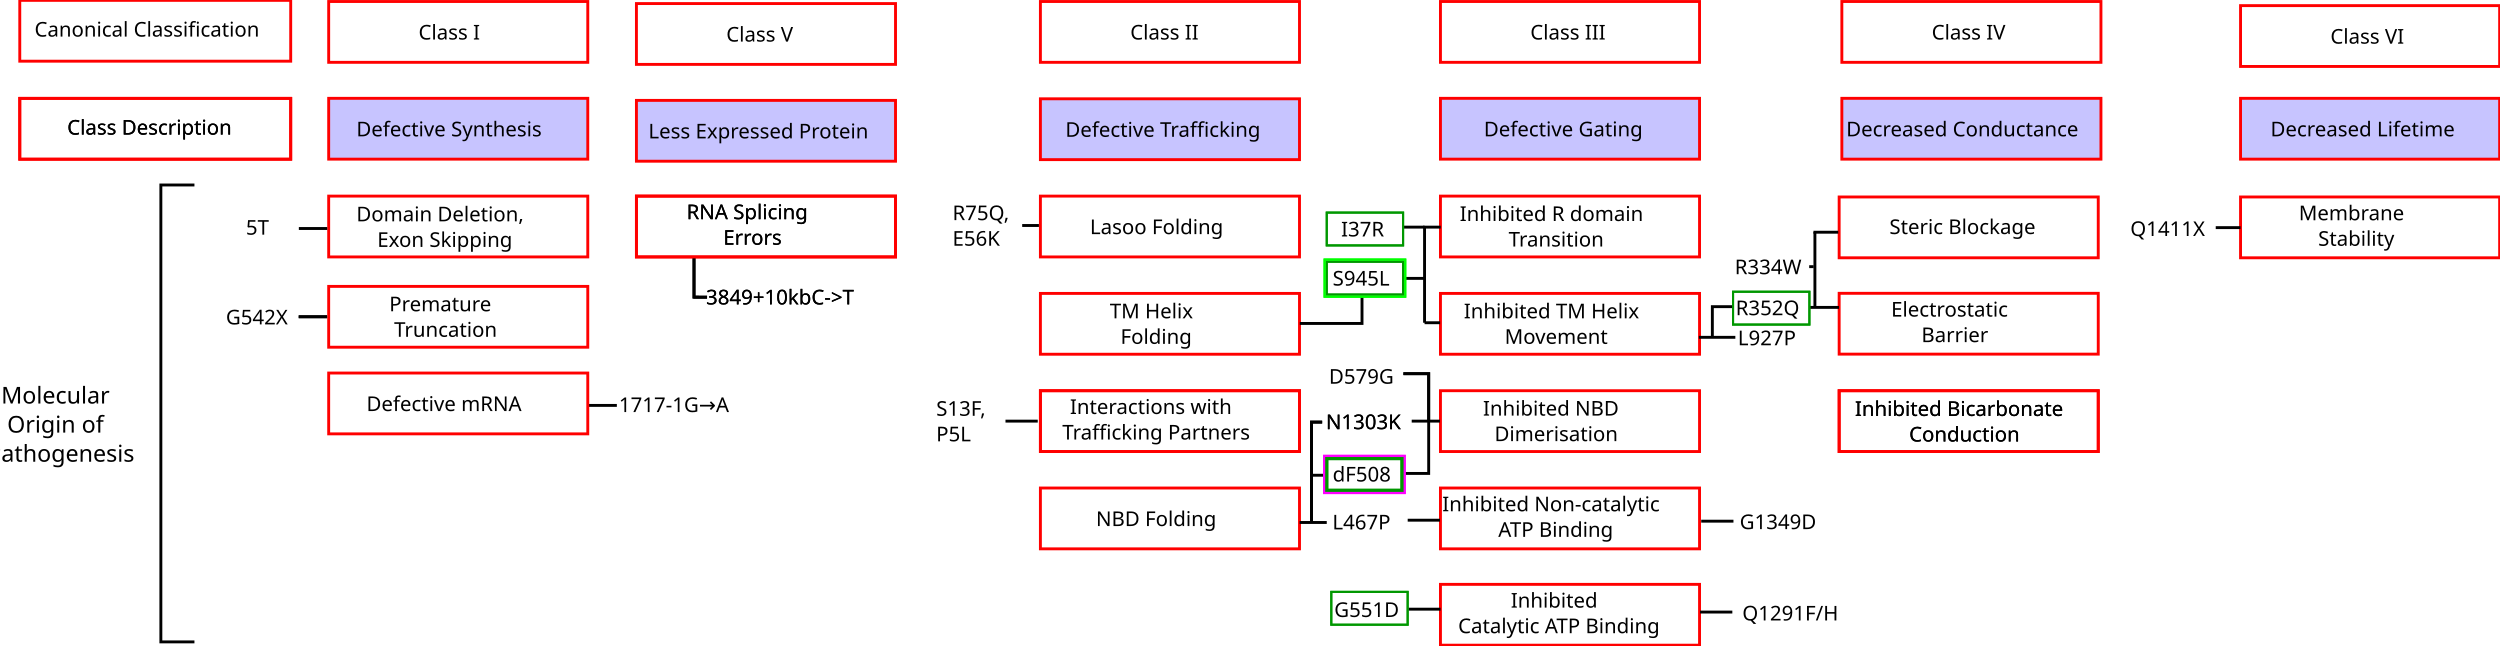
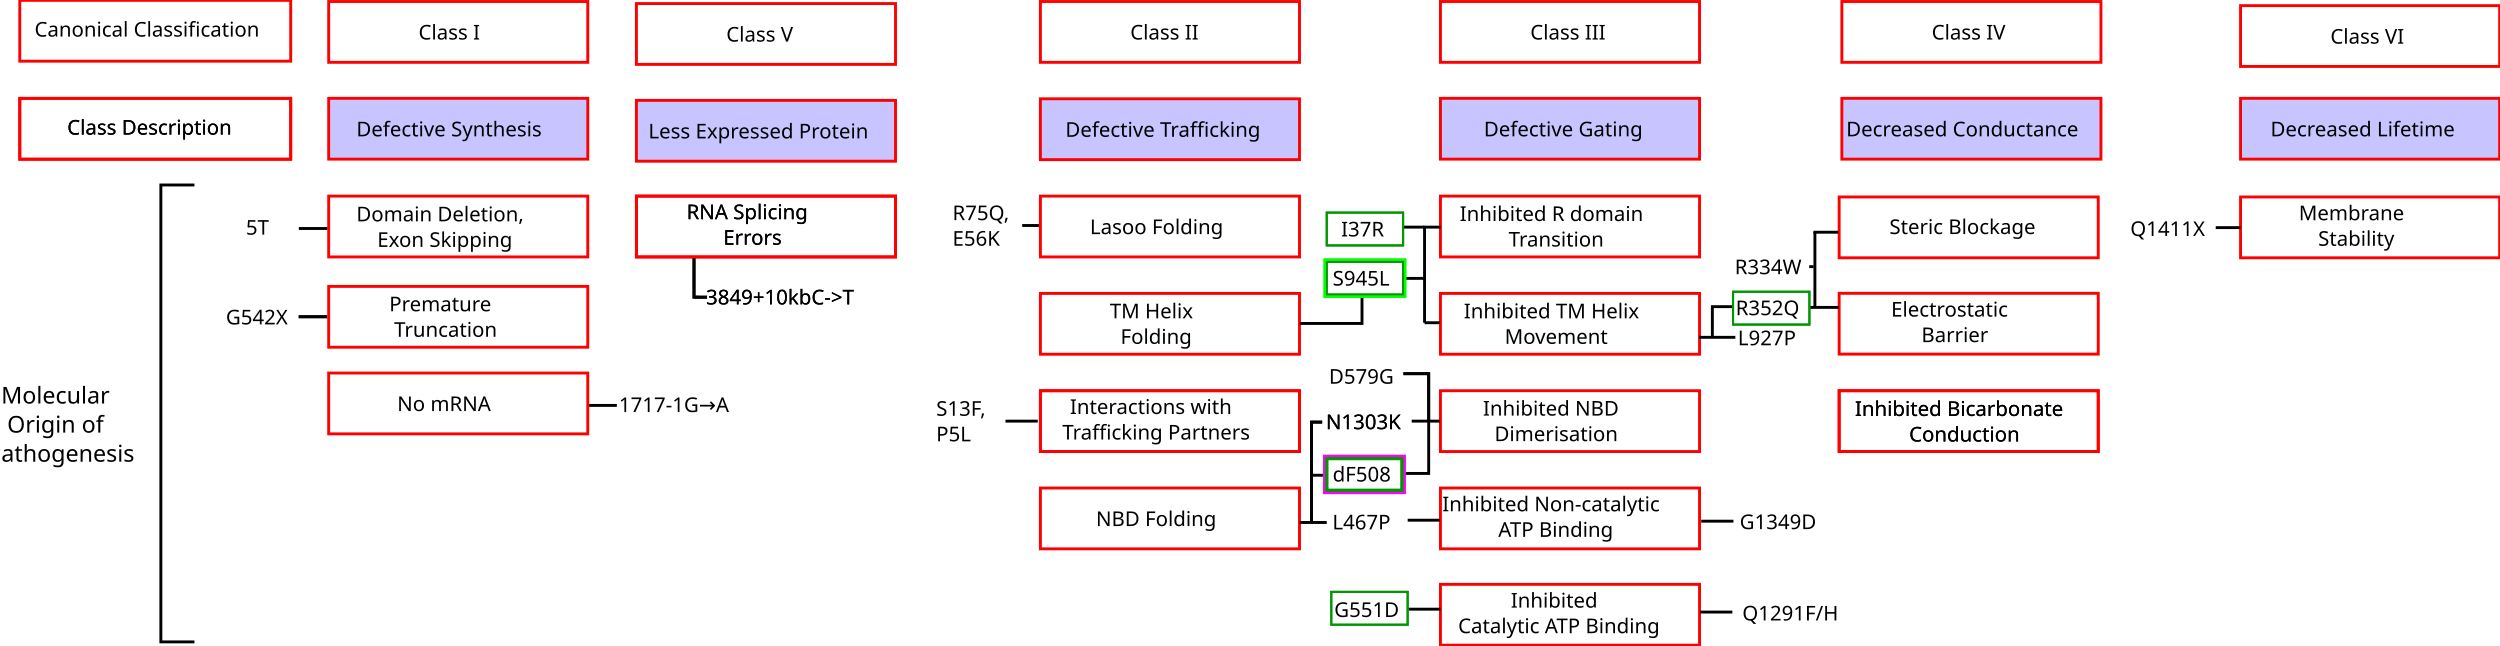
<svg xmlns="http://www.w3.org/2000/svg" width="1294.662mm" height="334.302mm" viewBox="0 0 1294.662 334.302" version="1.1" id="svg8">
  <defs id="defs2" />
  <g id="layer1" transform="translate(-29.07004,-30.84375)">
    <path style="fill:none;stroke:#000000;stroke-width:1.5;stroke-linecap:butt;stroke-linejoin:miter;stroke-miterlimit:4;stroke-dasharray:none;stroke-opacity:1" d="M 348.515,240.791 H 333.815" id="path273" />
    <rect style="fill:none;fill-opacity:1;stroke:#ff0000;stroke-width:1.5;stroke-miterlimit:4;stroke-dasharray:none;stroke-opacity:1" id="rect815" width="140.304" height="31.499" x="39.311" y="31.03" ry="0" />
    <text xml:space="preserve" style="font-style:normal;font-weight:normal;font-size:10.583px;line-height:1.25;font-family:sans-serif;letter-spacing:0px;word-spacing:0px;fill:#000000;fill-opacity:1;stroke:none;stroke-width:0.265" x="46.945" y="49.804" id="text819">
      <tspan id="tspan817" x="46.945" y="49.804" style="stroke-width:0.265">Canonical Classification</tspan>
    </text>
    <g id="g934" transform="translate(123.679,-0.8018088)" />
    <rect style="fill:none;fill-opacity:1;stroke:#ff0000;stroke-width:1.5;stroke-miterlimit:4;stroke-dasharray:none;stroke-opacity:1" id="rect815-3-5-2-0-7" width="134.175" height="31.499" x="358.653" y="32.69" ry="0" />
    <text xml:space="preserve" style="font-style:normal;font-weight:normal;font-size:10.583px;line-height:1.25;font-family:sans-serif;letter-spacing:0px;word-spacing:0px;fill:#000000;fill-opacity:1;stroke:none;stroke-width:0.265" x="405.179" y="52.385" id="text819-6-3-7-6-5">
      <tspan id="tspan817-7-5-0-2-9" x="405.179" y="52.385" style="stroke-width:0.265">Class V</tspan>
    </text>
    <rect style="fill:none;fill-opacity:1;stroke:#ff0000;stroke-width:1.5;stroke-miterlimit:4;stroke-dasharray:none;stroke-opacity:1" id="rect815-3-5-2-0-61" width="134.175" height="31.499" x="199.284" y="31.621" ry="0" />
    <text xml:space="preserve" style="font-style:normal;font-weight:normal;font-size:10.583px;line-height:1.25;font-family:sans-serif;letter-spacing:0px;word-spacing:0px;fill:#000000;fill-opacity:1;stroke:none;stroke-width:0.265" x="245.809" y="51.316" id="text819-6-3-7-6-29">
      <tspan id="tspan817-7-5-0-2-3" x="245.809" y="51.316" style="stroke-width:0.265">Class I</tspan>
    </text>
    <rect style="fill:none;fill-opacity:1;stroke:#ff0000;stroke-width:1.5;stroke-miterlimit:4;stroke-dasharray:none;stroke-opacity:1" id="rect815-3-5-2-0-9-9-8-0-9-5" width="134.175" height="31.499" x="199.284" y="132.4" ry="0" />
    <text xml:space="preserve" style="font-style:normal;font-weight:normal;font-size:10.583px;line-height:1.25;font-family:sans-serif;text-align:center;letter-spacing:0px;word-spacing:0px;text-anchor:middle;fill:#000000;fill-opacity:1;stroke:none;stroke-width:0.265" x="266.301" y="145.481" id="text819-6-3-7-6-2-4-4-3-3-2">
      <tspan x="267.983" y="145.481" style="text-align:center;text-anchor:middle;stroke-width:0.265" id="tspan1224">Domain Deletion, </tspan>
      <tspan x="266.301" y="158.71" style="text-align:center;text-anchor:middle;stroke-width:0.265" id="tspan1182">Exon Skipping</tspan>
    </text>
    <rect style="fill:none;fill-opacity:1;stroke:#ff0000;stroke-width:1.5;stroke-miterlimit:4;stroke-dasharray:none;stroke-opacity:1" id="rect815-3-5-2-0-9-9-8-0-9-5-4" width="134.175" height="31.499" x="199.284" y="179.156" ry="0" />
    <text xml:space="preserve" style="font-style:normal;font-weight:normal;font-size:10.583px;line-height:1.25;font-family:sans-serif;text-align:center;letter-spacing:0px;word-spacing:0px;text-anchor:middle;fill:#000000;fill-opacity:1;stroke:none;stroke-width:0.265" x="266.704" y="192.048" id="text819-6-3-7-6-2-4-4-3-3-2-4">
      <tspan x="266.704" y="192.048" style="text-align:center;text-anchor:middle;stroke-width:0.265" id="tspan1224-0">Premature</tspan>
      <tspan id="tspan1267" x="266.704" y="205.277" style="text-align:center;text-anchor:middle;stroke-width:0.265">Truncation</tspan>
    </text>
    <rect style="fill:none;fill-opacity:1;stroke:#ff0000;stroke-width:1.5;stroke-miterlimit:4;stroke-dasharray:none;stroke-opacity:1" id="rect815-3-5-2-0-9-9-8-0-9-5-4-1" width="134.175" height="31.499" x="199.283" y="224.026" ry="0" />
    <text xml:space="preserve" style="font-style:normal;font-weight:normal;font-size:10.583px;line-height:1.25;font-family:sans-serif;text-align:center;letter-spacing:0px;word-spacing:0px;text-anchor:middle;fill:#000000;fill-opacity:1;stroke:none;stroke-width:0.265" x="265.895" y="243.721" id="text819-6-3-7-6-2-4-4-3-3-2-4-4">
-       <tspan id="tspan1267-2" x="265.895" y="243.721" style="text-align:center;text-anchor:middle;stroke-width:0.265">Defective mRNA</tspan>
+       <tspan id="tspan1267-2" x="265.895" y="243.721" style="text-align:center;text-anchor:middle;stroke-width:0.265">No mRNA</tspan>
    </text>
    <rect style="fill:none;fill-opacity:1;stroke:#ff0000;stroke-width:1.5;stroke-miterlimit:4;stroke-dasharray:none;stroke-opacity:1" id="rect815-3-5-2-0" width="134.175" height="31.499" x="982.901" y="31.621" ry="0" />
    <text xml:space="preserve" style="font-style:normal;font-weight:normal;font-size:10.583px;line-height:1.25;font-family:sans-serif;letter-spacing:0px;word-spacing:0px;fill:#000000;fill-opacity:1;stroke:none;stroke-width:0.265" x="1029.426" y="51.316" id="text819-6-3-7-6">
      <tspan id="tspan817-7-5-0-2" x="1029.426" y="51.316" style="stroke-width:0.265">Class IV</tspan>
    </text>
    <rect style="fill:none;fill-opacity:1;stroke:#ff0000;stroke-width:1.5;stroke-miterlimit:4;stroke-dasharray:none;stroke-opacity:1" id="rect815-3-5-2-0-9-9-68" width="134.175" height="31.499" x="981.5" y="132.848" ry="0" />
    <text xml:space="preserve" style="font-style:normal;font-weight:normal;font-size:10.583px;line-height:1.25;font-family:sans-serif;letter-spacing:0px;word-spacing:0px;fill:#000000;fill-opacity:1;stroke:none;stroke-width:0.265" x="1007.517" y="152.052" id="text819-6-3-7-6-2-4-9">
      <tspan id="tspan817-7-5-0-2-0-7-2" x="1007.517" y="152.052" style="stroke-width:0.265">Steric Blockage</tspan>
    </text>
    <rect style="fill:none;fill-opacity:1;stroke:#ff0000;stroke-width:1.5;stroke-miterlimit:4;stroke-dasharray:none;stroke-opacity:1" id="rect815-3-5-2-0-9-9-86-4" width="134.175" height="31.499" x="981.502" y="182.737" ry="0" />
    <text xml:space="preserve" style="font-style:normal;font-weight:normal;font-size:10.583px;line-height:1.25;font-family:sans-serif;text-align:center;letter-spacing:0px;word-spacing:0px;text-anchor:middle;fill:#000000;fill-opacity:1;stroke:none;stroke-width:0.265" x="1048.293" y="194.792" id="text819-6-3-7-6-2-4-8-9">
      <tspan id="tspan1328-0" x="1048.293" y="194.792" style="text-align:center;text-anchor:middle;stroke-width:0.265">Electrostatic</tspan>
      <tspan x="1048.293" y="208.021" style="text-align:center;text-anchor:middle;stroke-width:0.265" id="tspan1415">Barrier</tspan>
    </text>
    <rect style="fill:#c7c4ff;fill-opacity:1;stroke:#ff0000;stroke-width:1.5;stroke-miterlimit:4;stroke-dasharray:none;stroke-opacity:1" id="rect815-3-5-2-0-87" width="134.175" height="31.499" x="982.901" y="81.762" ry="0" />
    <text xml:space="preserve" style="font-style:normal;font-weight:normal;font-size:10.583px;line-height:1.25;font-family:sans-serif;letter-spacing:0px;word-spacing:0px;fill:#000000;fill-opacity:1;stroke:none;stroke-width:0.265" x="985.155" y="101.457" id="text819-6-3-7-6-17">
      <tspan id="tspan817-7-5-0-2-2" x="985.155" y="101.457" style="stroke-width:0.265">Decreased Conductance</tspan>
    </text>
    <rect style="fill:none;fill-opacity:1;stroke:#ff0000;stroke-width:1.5;stroke-miterlimit:4;stroke-dasharray:none;stroke-opacity:1" id="rect815-3-5-2-0-6" width="134.175" height="31.499" x="1189.371" y="33.759" ry="0" />
    <text xml:space="preserve" style="font-style:normal;font-weight:normal;font-size:10.583px;line-height:1.25;font-family:sans-serif;letter-spacing:0px;word-spacing:0px;fill:#000000;fill-opacity:1;stroke:none;stroke-width:0.265" x="1235.897" y="53.454" id="text819-6-3-7-6-1">
      <tspan id="tspan817-7-5-0-2-8" x="1235.897" y="53.454" style="stroke-width:0.265">Class VI</tspan>
    </text>
    <rect style="fill:#c7c4ff;fill-opacity:1;stroke:#ff0000;stroke-width:1.5;stroke-miterlimit:4;stroke-dasharray:none;stroke-opacity:1" id="rect815-3-5-2-0-6-2" width="134.175" height="31.499" x="1189.371" y="81.762" ry="0" />
    <text xml:space="preserve" style="font-style:normal;font-weight:normal;font-size:10.583px;line-height:1.25;font-family:sans-serif;letter-spacing:0px;word-spacing:0px;fill:#000000;fill-opacity:1;stroke:none;stroke-width:0.265" x="1204.878" y="101.457" id="text819-6-3-7-6-1-2">
      <tspan id="tspan817-7-5-0-2-8-6" x="1204.878" y="101.457" style="stroke-width:0.265">Decreased Lifetime</tspan>
    </text>
    <rect ry="0" y="132.848" x="1189.371" height="31.499" width="134.175" id="rect815-3-5-2-0-9-9-86-4-7" style="fill:none;fill-opacity:1;stroke:#ff0000;stroke-width:1.5;stroke-miterlimit:4;stroke-dasharray:none;stroke-opacity:1" />
    <text id="text819-6-3-7-6-2-4-8-9-3" y="144.903" x="1256.162" style="font-style:normal;font-weight:normal;font-size:10.583px;line-height:1.25;font-family:sans-serif;text-align:center;letter-spacing:0px;word-spacing:0px;text-anchor:middle;fill:#000000;fill-opacity:1;stroke:none;stroke-width:0.265" xml:space="preserve">
      <tspan id="tspan1415-5" style="text-align:center;text-anchor:middle;stroke-width:0.265" y="144.903" x="1257.844">Membrane </tspan>
      <tspan id="tspan1559" style="text-align:center;text-anchor:middle;stroke-width:0.265" y="158.132" x="1256.162">Stability</tspan>
    </text>
    <rect style="fill:none;fill-opacity:1;stroke:#ff0000;stroke-width:1.5;stroke-miterlimit:4;stroke-dasharray:none;stroke-opacity:1" id="rect815-3-5-2-0-9" width="134.175" height="31.499" x="775.029" y="31.621" ry="0" />
    <text xml:space="preserve" style="font-style:normal;font-weight:normal;font-size:10.583px;line-height:1.25;font-family:sans-serif;letter-spacing:0px;word-spacing:0px;fill:#000000;fill-opacity:1;stroke:none;stroke-width:0.265" x="821.554" y="51.316" id="text819-6-3-7-6-2">
      <tspan id="tspan817-7-5-0-2-0" x="821.554" y="51.316" style="stroke-width:0.265">Class III</tspan>
    </text>
    <rect style="fill:none;fill-opacity:1;stroke:#ff0000;stroke-width:1.5;stroke-miterlimit:4;stroke-dasharray:none;stroke-opacity:1" id="rect815-3-5-2-0-9-9" width="134.175" height="31.499" x="775.029" y="333.46" ry="0" />
    <text xml:space="preserve" style="font-style:normal;font-weight:normal;font-size:10.583px;line-height:1.25;font-family:sans-serif;text-align:center;letter-spacing:0px;word-spacing:0px;text-anchor:middle;fill:#000000;fill-opacity:1;stroke:none;stroke-width:0.265" x="843.251" y="345.515" id="text819-6-3-7-6-2-4">
      <tspan id="tspan817-7-5-0-2-0-7" x="844.934" y="345.515" style="text-align:center;text-anchor:middle;stroke-width:0.265">Inhibited </tspan>
      <tspan x="843.251" y="358.744" style="text-align:center;text-anchor:middle;stroke-width:0.265" id="tspan1327">Catalytic ATP Binding</tspan>
    </text>
    <text xml:space="preserve" style="font-style:normal;font-weight:normal;font-size:10.583px;line-height:1.25;font-family:sans-serif;letter-spacing:0px;word-spacing:0px;fill:#000000;fill-opacity:1;stroke:none;stroke-width:0.265" x="720.014" y="350.356" id="text819-6-3-7-6-2-4-3-5">
      <tspan id="tspan817-7-5-0-2-0-7-67-3" x="720.014" y="350.356" style="stroke-width:0.265">G551D</tspan>
    </text>
    <rect style="fill:none;fill-opacity:1;stroke:#ff0000;stroke-width:1.5;stroke-miterlimit:4;stroke-dasharray:none;stroke-opacity:1" id="rect815-3-5-2-0-9-9-8" width="134.175" height="31.499" x="775.029" y="132.4" ry="0" />
    <text xml:space="preserve" style="font-style:normal;font-weight:normal;font-size:10.583px;line-height:1.25;font-family:sans-serif;text-align:center;letter-spacing:0px;word-spacing:0px;text-anchor:middle;fill:#000000;fill-opacity:1;stroke:none;stroke-width:0.265" x="841.855" y="145.292" id="text819-6-3-7-6-2-4-4">
      <tspan id="tspan817-7-5-0-2-0-7-5" x="843.537" y="145.292" style="text-align:center;text-anchor:middle;stroke-width:0.265">Inhibited R domain </tspan>
      <tspan x="841.855" y="158.521" style="text-align:center;text-anchor:middle;stroke-width:0.265" id="tspan1046">Transition</tspan>
    </text>
    <rect style="fill:none;fill-opacity:1;stroke:#ff0000;stroke-width:1.5;stroke-miterlimit:4;stroke-dasharray:none;stroke-opacity:1" id="rect815-3-5-2-0-9-9-8-0" width="134.175" height="31.499" x="775.029" y="182.79" ry="0" />
    <text xml:space="preserve" style="font-style:normal;font-weight:normal;font-size:10.583px;line-height:1.25;font-family:sans-serif;text-align:center;letter-spacing:0px;word-spacing:0px;text-anchor:middle;fill:#000000;fill-opacity:1;stroke:none;stroke-width:0.265" x="841.855" y="195.681" id="text819-6-3-7-6-2-4-4-3">
      <tspan x="843.537" y="195.681" style="text-align:center;text-anchor:middle;stroke-width:0.265" id="tspan1046-1">Inhibited TM Helix </tspan>
      <tspan x="841.855" y="208.911" style="text-align:center;text-anchor:middle;stroke-width:0.265" id="tspan1074">Movement</tspan>
    </text>
    <rect style="fill:none;fill-opacity:1;stroke:#ff0000;stroke-width:1.5;stroke-miterlimit:4;stroke-dasharray:none;stroke-opacity:1" id="rect815-3-5-2-0-9-9-8-0-0" width="134.175" height="31.499" x="775.029" y="233.18" ry="0" />
    <text xml:space="preserve" style="font-style:normal;font-weight:normal;font-size:10.583px;line-height:1.25;font-family:sans-serif;text-align:center;letter-spacing:0px;word-spacing:0px;text-anchor:middle;fill:#000000;fill-opacity:1;stroke:none;stroke-width:0.265" x="841.855" y="246.071" id="text819-6-3-7-6-2-4-4-3-6">
      <tspan x="841.855" y="246.071" style="text-align:center;text-anchor:middle;stroke-width:0.265" id="tspan1074-2">Inhibited NBD</tspan>
      <tspan x="841.855" y="259.3" style="text-align:center;text-anchor:middle;stroke-width:0.265" id="tspan1102">Dimerisation</tspan>
    </text>
    <rect style="fill:none;fill-opacity:1;stroke:#ff0000;stroke-width:1.5;stroke-miterlimit:4;stroke-dasharray:none;stroke-opacity:1" id="rect815-3-5-2-0-9-9-6" width="134.175" height="31.499" x="775.029" y="283.569" ry="0" />
    <text xml:space="preserve" style="font-style:normal;font-weight:normal;font-size:10.583px;line-height:1.25;font-family:sans-serif;text-align:center;letter-spacing:0px;word-spacing:0px;text-anchor:middle;fill:#000000;fill-opacity:1;stroke:none;stroke-width:0.265" x="841.597" y="295.624" id="text819-6-3-7-6-2-4-5">
      <tspan id="tspan817-7-5-0-2-0-7-6" x="843.279" y="295.624" style="text-align:center;text-anchor:middle;stroke-width:0.265">Inhibited Non-catalytic </tspan>
      <tspan x="841.597" y="308.853" style="text-align:center;text-anchor:middle;stroke-width:0.265" id="tspan1172">ATP Binding</tspan>
    </text>
    <rect style="fill:#c7c4ff;fill-opacity:1;stroke:#ff0000;stroke-width:1.5;stroke-miterlimit:4;stroke-dasharray:none;stroke-opacity:1" id="rect815-3-5-2-0-9-0" width="134.175" height="31.499" x="775.029" y="81.762" ry="0" />
    <text xml:space="preserve" style="font-style:normal;font-weight:normal;font-size:10.583px;line-height:1.25;font-family:sans-serif;letter-spacing:0px;word-spacing:0px;fill:#000000;fill-opacity:1;stroke:none;stroke-width:0.265" x="797.504" y="101.457" id="text819-6-3-7-6-2-6">
      <tspan id="tspan817-7-5-0-2-0-1" x="797.504" y="101.457" style="stroke-width:0.265">Defective Gating</tspan>
    </text>
    <rect style="fill:#c7c4ff;fill-opacity:1;stroke:#ff0000;stroke-width:1.5;stroke-miterlimit:4;stroke-dasharray:none;stroke-opacity:1" id="rect815-3-5-2-0-7-9" width="134.175" height="31.499" x="358.653" y="82.831" ry="0" />
    <text xml:space="preserve" style="font-style:normal;font-weight:normal;font-size:10.583px;line-height:1.25;font-family:sans-serif;letter-spacing:0px;word-spacing:0px;fill:#000000;fill-opacity:1;stroke:none;stroke-width:0.265" x="364.856" y="102.526" id="text819-6-3-7-6-5-4">
      <tspan id="tspan817-7-5-0-2-9-9" x="364.856" y="102.526" style="stroke-width:0.265">Less Expressed Protein</tspan>
    </text>
    <rect style="fill:#c7c4ff;fill-opacity:1;stroke:#ff0000;stroke-width:1.5;stroke-miterlimit:4;stroke-dasharray:none;stroke-opacity:1" id="rect815-3-5-2-0-61-1" width="134.175" height="31.499" x="199.284" y="81.762" ry="0" />
    <text xml:space="preserve" style="font-style:normal;font-weight:normal;font-size:10.583px;line-height:1.25;font-family:sans-serif;letter-spacing:0px;word-spacing:0px;fill:#000000;fill-opacity:1;stroke:none;stroke-width:0.265" x="213.625" y="101.457" id="text819-6-3-7-6-29-1">
      <tspan id="tspan817-7-5-0-2-3-5" x="213.625" y="101.457" style="stroke-width:0.265">Defective Synthesis</tspan>
    </text>
    <text xml:space="preserve" style="font-style:normal;font-weight:normal;font-size:10.583px;line-height:1.25;font-family:sans-serif;text-align:center;letter-spacing:0px;word-spacing:0px;text-anchor:middle;fill:#000000;fill-opacity:1;stroke:none;stroke-width:0.265" x="634.684" y="245.234" id="text819-6-3-7-6-2-4-4-3-6-6-4-7">
      <tspan x="634.684" y="245.234" style="text-align:center;text-anchor:middle;stroke-width:0.265" id="tspan1102-5-7-6">Interactions with</tspan>
      <tspan id="tspan1525" x="634.684" y="258.464" style="text-align:center;text-anchor:middle;stroke-width:0.265">Trafficking Partners</tspan>
    </text>
    <rect style="fill:none;fill-opacity:1;stroke:#ff0000;stroke-width:1.5;stroke-miterlimit:4;stroke-dasharray:none;stroke-opacity:1" id="rect815-3-5-2-0-8" width="134.175" height="31.499" x="567.858" y="31.621" ry="0" />
    <text xml:space="preserve" style="font-style:normal;font-weight:normal;font-size:10.583px;line-height:1.25;font-family:sans-serif;letter-spacing:0px;word-spacing:0px;fill:#000000;fill-opacity:1;stroke:none;stroke-width:0.265" x="614.383" y="51.316" id="text819-6-3-7-6-9">
      <tspan id="tspan817-7-5-0-2-7" x="614.383" y="51.316" style="stroke-width:0.265">Class II</tspan>
    </text>
    <rect style="fill:none;fill-opacity:1;stroke:#ff0000;stroke-width:1.5;stroke-miterlimit:4;stroke-dasharray:none;stroke-opacity:1" id="rect815-3-5-2-0-9-9-8-0-0-0" width="134.175" height="31.499" x="567.858" y="132.4" ry="0" />
    <text xml:space="preserve" style="font-style:normal;font-weight:normal;font-size:10.583px;line-height:1.25;font-family:sans-serif;text-align:center;letter-spacing:0px;word-spacing:0px;text-anchor:middle;fill:#000000;fill-opacity:1;stroke:none;stroke-width:0.265" x="634.906" y="152.095" id="text819-6-3-7-6-2-4-4-3-6-6">
      <tspan x="634.906" y="152.095" style="text-align:center;text-anchor:middle;stroke-width:0.265" id="tspan1102-5">Lasoo Folding</tspan>
    </text>
    <rect style="fill:none;fill-opacity:1;stroke:#ff0000;stroke-width:1.5;stroke-miterlimit:4;stroke-dasharray:none;stroke-opacity:1" id="rect815-3-5-2-0-9-9-8-0-0-0-5" width="134.175" height="31.499" x="567.858" y="283.569" ry="0" />
    <text xml:space="preserve" style="font-style:normal;font-weight:normal;font-size:10.583px;line-height:1.25;font-family:sans-serif;text-align:center;letter-spacing:0px;word-spacing:0px;text-anchor:middle;fill:#000000;fill-opacity:1;stroke:none;stroke-width:0.265" x="634.684" y="303.264" id="text819-6-3-7-6-2-4-4-3-6-6-4">
      <tspan x="634.684" y="303.264" style="text-align:center;text-anchor:middle;stroke-width:0.265" id="tspan1102-5-7">NBD Folding</tspan>
    </text>
    <rect style="fill:none;fill-opacity:1;stroke:#ff0000;stroke-width:1.5;stroke-miterlimit:4;stroke-dasharray:none;stroke-opacity:1" id="rect815-3-5-2-0-9-9-8-0-9" width="134.175" height="31.499" x="567.858" y="182.79" ry="0" />
    <text xml:space="preserve" style="font-style:normal;font-weight:normal;font-size:10.583px;line-height:1.25;font-family:sans-serif;text-align:center;letter-spacing:0px;word-spacing:0px;text-anchor:middle;fill:#000000;fill-opacity:1;stroke:none;stroke-width:0.265" x="634.684" y="195.681" id="text819-6-3-7-6-2-4-4-3-3">
      <tspan x="636.366" y="195.681" style="text-align:center;text-anchor:middle;stroke-width:0.265" id="tspan1046-1-7">TM Helix </tspan>
      <tspan x="634.684" y="208.911" style="text-align:center;text-anchor:middle;stroke-width:0.265" id="tspan1074-4">Folding</tspan>
    </text>
    <rect style="fill:#c7c4ff;fill-opacity:1;stroke:#ff0000;stroke-width:1.5;stroke-miterlimit:4;stroke-dasharray:none;stroke-opacity:1" id="rect815-3-5-2-0-8-9" width="134.175" height="31.499" x="567.858" y="82.01" ry="0" />
    <text xml:space="preserve" style="font-style:normal;font-weight:normal;font-size:10.583px;line-height:1.25;font-family:sans-serif;letter-spacing:0px;word-spacing:0px;fill:#000000;fill-opacity:1;stroke:none;stroke-width:0.265" x="580.788" y="101.706" id="text819-6-3-7-6-9-1">
      <tspan id="tspan817-7-5-0-2-7-7" x="580.788" y="101.706" style="stroke-width:0.265">Defective Trafficking</tspan>
    </text>
    <text xml:space="preserve" style="font-style:normal;font-weight:normal;font-size:10.583px;line-height:1.25;font-family:sans-serif;letter-spacing:0px;word-spacing:0px;fill:#000000;fill-opacity:1;stroke:none;stroke-width:0.265" x="927.925" y="194.075" id="text819-6-3-7-6-2-4-3-5-5">
      <tspan id="tspan817-7-5-0-2-0-7-67-3-6" x="927.925" y="194.075" style="stroke-width:0.265">R352Q</tspan>
    </text>
    <text xml:space="preserve" style="font-style:normal;font-weight:normal;font-size:10.583px;line-height:1.25;font-family:sans-serif;letter-spacing:0px;word-spacing:0px;fill:#000000;fill-opacity:1;stroke:none;stroke-width:0.265" x="929.028" y="209.63" id="text819-6-3-7-6-2-4-3-5-5-2">
      <tspan id="tspan817-7-5-0-2-0-7-67-3-6-9" x="929.028" y="209.63" style="stroke-width:0.265">L927P</tspan>
    </text>
    <text xml:space="preserve" style="font-style:normal;font-weight:normal;font-size:10.583px;line-height:1.25;font-family:sans-serif;letter-spacing:0px;word-spacing:0px;fill:#000000;fill-opacity:1;stroke:none;stroke-width:0.265" x="723.575" y="153.291" id="text819-6-3-7-6-2-4-3-5-5-2-1">
      <tspan id="tspan817-7-5-0-2-0-7-67-3-6-9-2" x="723.575" y="153.291" style="stroke-width:0.265">I37R</tspan>
    </text>
    <text xml:space="preserve" style="font-style:normal;font-weight:normal;font-size:10.583px;line-height:1.25;font-family:sans-serif;letter-spacing:0px;word-spacing:0px;fill:#000000;fill-opacity:1;stroke:none;stroke-width:0.265" x="927.435" y="172.847" id="text819-6-3-7-6-2-4-3-5-5-7">
      <tspan id="tspan817-7-5-0-2-0-7-67-3-6-0" x="927.435" y="172.847" style="stroke-width:0.265">R334W</tspan>
    </text>
    <text xml:space="preserve" style="font-style:normal;font-weight:normal;font-size:10.583px;line-height:1.25;font-family:sans-serif;letter-spacing:0px;word-spacing:0px;fill:#000000;fill-opacity:1;stroke:none;stroke-width:0.265" x="719.185" y="178.733" id="text819-6-3-7-6-2-4-3-5-9">
      <tspan id="tspan817-7-5-0-2-0-7-67-3-3" x="719.185" y="178.733" style="stroke-width:0.265">S945L</tspan>
    </text>
    <path style="fill:none;stroke:#000000;stroke-width:1.5;stroke-linecap:butt;stroke-linejoin:miter;stroke-miterlimit:4;stroke-dasharray:none;stroke-opacity:1" d="m 766.796,197.977 v -49.512 h 8.352" id="path1226" />
    <path style="fill:none;stroke:#000000;stroke-width:1.5;stroke-linecap:butt;stroke-linejoin:miter;stroke-miterlimit:4;stroke-dasharray:none;stroke-opacity:1" d="M 766.796,148.465 H 755.768" id="path1228" />
    <path style="fill:none;stroke:#000000;stroke-width:1.5;stroke-linecap:butt;stroke-linejoin:miter;stroke-miterlimit:4;stroke-dasharray:none;stroke-opacity:1" d="M 927.743,205.53 H 908.844" id="path1230" />
    <path style="fill:none;stroke:#000000;stroke-width:1.5;stroke-linecap:butt;stroke-linejoin:miter;stroke-miterlimit:4;stroke-dasharray:none;stroke-opacity:1" d="m 926.987,189.655 h -11.15 v 15.497" id="path1232" />
    <path style="fill:none;stroke:#000000;stroke-width:1.5;stroke-linecap:butt;stroke-linejoin:miter;stroke-miterlimit:4;stroke-dasharray:none;stroke-opacity:1" d="m 966.053,190.033 h 15.362" id="path1234" />
    <path style="fill:none;stroke:#000000;stroke-width:1.5;stroke-linecap:butt;stroke-linejoin:miter;stroke-miterlimit:4;stroke-dasharray:none;stroke-opacity:1" d="m 968.186,151.101 h 12.851" id="path1236" />
    <path style="fill:none;stroke:#000000;stroke-width:1.5;stroke-linecap:butt;stroke-linejoin:miter;stroke-miterlimit:4;stroke-dasharray:none;stroke-opacity:1" d="m 758.377,346.311 h 16.704" id="path1238" />
    <text xml:space="preserve" style="font-style:normal;font-weight:normal;font-size:10.583px;line-height:1.25;font-family:sans-serif;letter-spacing:0px;word-spacing:0px;fill:#000000;fill-opacity:1;stroke:none;stroke-width:0.265" x="719.206" y="280.208" id="text819-6-3-7-6-2-4-3-5-5-7-6">
      <tspan id="tspan817-7-5-0-2-0-7-67-3-6-0-0" x="719.206" y="280.208" style="stroke-width:0.265">dF508</tspan>
    </text>
    <text xml:space="preserve" style="font-style:normal;font-weight:normal;font-size:10.583px;line-height:1.25;font-family:sans-serif;letter-spacing:0px;word-spacing:0px;fill:#000000;fill-opacity:1;stroke:none;stroke-width:0.265" x="146.045" y="198.852" id="text819-6-3-7-6-2-4-3-5-9-6">
      <tspan id="tspan817-7-5-0-2-0-7-67-3-3-2" x="146.045" y="198.852" style="stroke-width:0.265">G542X</tspan>
    </text>
    <text xml:space="preserve" style="font-style:normal;font-weight:normal;font-size:10.583px;line-height:1.25;font-family:sans-serif;letter-spacing:0px;word-spacing:0px;fill:#000000;fill-opacity:1;stroke:none;stroke-width:0.265" x="719.061" y="305.015" id="text819-6-3-7-6-2-4-3-5-9-61">
      <tspan id="tspan817-7-5-0-2-0-7-67-3-3-8" x="719.061" y="305.015" style="stroke-width:0.265">L467P</tspan>
    </text>
    <path style="fill:none;stroke:#000000;stroke-width:1.5;stroke-linecap:butt;stroke-linejoin:miter;stroke-miterlimit:4;stroke-dasharray:none;stroke-opacity:1" d="m 758.063,300.235 h 16.704" id="path1238-7" />
    <path style="fill:none;stroke:#000000;stroke-width:1.5;stroke-linecap:butt;stroke-linejoin:miter;stroke-miterlimit:4;stroke-dasharray:none;stroke-opacity:1" d="m 968.949,151.034 v 38.884" id="path1236-3" />
    <path style="fill:none;stroke:#000000;stroke-width:1.5;stroke-linecap:butt;stroke-linejoin:miter;stroke-miterlimit:4;stroke-dasharray:none;stroke-opacity:1" d="m 968.304,168.937 h -2.315" id="path1022" />
    <path style="fill:none;stroke:#000000;stroke-width:1.5;stroke-linecap:butt;stroke-linejoin:miter;stroke-miterlimit:4;stroke-dasharray:none;stroke-opacity:1" d="m 734.408,184.284 v 14.064 h -32.222" id="path1024" />
    <path style="fill:none;stroke:#000000;stroke-width:1.5;stroke-linecap:butt;stroke-linejoin:miter;stroke-miterlimit:4;stroke-dasharray:none;stroke-opacity:1" d="m 756.59,175.008 h 9.946" id="path1026" />
    <path style="fill:none;stroke:#000000;stroke-width:1.5;stroke-linecap:butt;stroke-linejoin:miter;stroke-miterlimit:4;stroke-dasharray:none;stroke-opacity:1" d="m 766.796,197.977 h 8.055" id="path1028" />
    <text xml:space="preserve" style="font-style:normal;font-weight:normal;font-size:10.583px;line-height:1.25;font-family:sans-serif;letter-spacing:0px;word-spacing:0px;fill:#000000;fill-opacity:1;stroke:none;stroke-width:0.265" x="931.349" y="352.168" id="text819-6-3-7-6-2-4-3-5-3">
      <tspan id="tspan817-7-5-0-2-0-7-67-3-67" x="931.349" y="352.168" style="stroke-width:0.265">Q1291F/H</tspan>
    </text>
    <text xml:space="preserve" style="font-style:normal;font-weight:normal;font-size:10.583px;line-height:1.25;font-family:sans-serif;letter-spacing:0px;word-spacing:0px;fill:#000000;fill-opacity:1;stroke:none;stroke-width:0.265" x="513.89" y="246.167" id="text819-6-3-7-6-2-4-3-5-5-7-6-3">
      <tspan id="tspan817-7-5-0-2-0-7-67-3-6-0-0-5" x="513.89" y="246.167" style="stroke-width:0.265">S13F, </tspan>
      <tspan x="513.89" y="259.396" style="stroke-width:0.265" id="tspan1108">P5L</tspan>
    </text>
    <path style="fill:none;stroke:#000000;stroke-width:1.5;stroke-linecap:butt;stroke-linejoin:miter;stroke-miterlimit:4;stroke-dasharray:none;stroke-opacity:1" d="m 549.777,248.929 h 16.704" id="path1238-7-5-6" />
    <path style="fill:none;stroke:#000000;stroke-width:1.5;stroke-linecap:butt;stroke-linejoin:miter;stroke-miterlimit:4;stroke-dasharray:none;stroke-opacity:1" d="m 909.483,347.807 h 16.704" id="path1238-3" />
    <path style="fill:none;stroke:#000000;stroke-width:1.5;stroke-linecap:butt;stroke-linejoin:miter;stroke-miterlimit:4;stroke-dasharray:none;stroke-opacity:1" d="M 198.529,149.176 H 183.829" id="path1260-6" />
    <text xml:space="preserve" style="font-style:normal;font-weight:normal;font-size:10.583px;line-height:1.25;font-family:sans-serif;letter-spacing:0px;word-spacing:0px;fill:#000000;fill-opacity:1;stroke:none;stroke-width:0.265" x="156.41" y="152.383" id="text819-6-3-7-6-2-4-3-5-9-6-7">
      <tspan id="tspan817-7-5-0-2-0-7-67-3-3-2-5" x="156.41" y="152.383" style="stroke-width:0.265">5T</tspan>
    </text>
    <text xml:space="preserve" style="font-style:normal;font-weight:normal;font-size:10.583px;line-height:1.25;font-family:sans-serif;letter-spacing:0px;word-spacing:0px;fill:#000000;fill-opacity:1;stroke:none;stroke-width:0.265" x="522.334" y="144.859" id="text819-6-3-7-6-2-4-3-5-5-7-6-3-3">
      <tspan id="tspan817-7-5-0-2-0-7-67-3-6-0-0-5-5" x="522.334" y="144.859" style="stroke-width:0.265">R75Q, </tspan>
      <tspan x="522.334" y="158.088" style="stroke-width:0.265" id="tspan1106">E56K</tspan>
    </text>
    <path style="fill:none;stroke:#000000;stroke-width:1.5;stroke-linecap:butt;stroke-linejoin:miter;stroke-miterlimit:4;stroke-dasharray:none;stroke-opacity:1" d="m 558.423,147.621 h 8.672" id="path1238-7-5-6-6" />
    <text xml:space="preserve" style="font-style:normal;font-weight:normal;font-size:10.583px;line-height:1.25;font-family:sans-serif;letter-spacing:0px;word-spacing:0px;fill:#000000;fill-opacity:1;stroke:none;stroke-width:0.265" x="717.278" y="229.564" id="text819-6-3-7-6-2-4-3-5-3-3">
      <tspan id="tspan817-7-5-0-2-0-7-67-3-67-6" x="717.278" y="229.564" style="stroke-width:0.265">D579G</tspan>
    </text>
    <path style="fill:none;stroke:#000000;stroke-width:1.5;stroke-linecap:butt;stroke-linejoin:miter;stroke-miterlimit:4;stroke-dasharray:none;stroke-opacity:1" d="m 760.142,248.929 h 14.626" id="path1238-7-7" />
    <text xml:space="preserve" style="font-style:normal;font-weight:normal;font-size:10.583px;line-height:1.25;font-family:sans-serif;letter-spacing:0px;word-spacing:0px;fill:#000000;fill-opacity:1;stroke:none;stroke-width:0.265" x="1132.262" y="153.064" id="text819-6-3-7-6-2-4-3-5-5-7-5">
      <tspan id="tspan817-7-5-0-2-0-7-67-3-6-0-3" x="1132.262" y="153.064" style="stroke-width:0.265">Q1411X</tspan>
    </text>
    <path style="fill:none;stroke:#000000;stroke-width:1.5;stroke-linecap:butt;stroke-linejoin:miter;stroke-miterlimit:4;stroke-dasharray:none;stroke-opacity:1" d="m 702.09,301.418 h 14.059" id="path1238-7-7-5" />
    <path style="fill:none;stroke:#000000;stroke-width:1.5;stroke-linecap:butt;stroke-linejoin:miter;stroke-miterlimit:4;stroke-dasharray:none;stroke-opacity:1" d="m 714.913,276.955 h -6.648 v 24.455" id="path1110" />
    <path style="fill:none;stroke:#000000;stroke-width:1.5;stroke-linecap:butt;stroke-linejoin:miter;stroke-miterlimit:4;stroke-dasharray:none;stroke-opacity:1" d="m 755.952,276.019 h 12.982 v -27.128" id="path1112" />
    <path style="fill:none;stroke:#000000;stroke-width:1.5;stroke-linecap:butt;stroke-linejoin:miter;stroke-miterlimit:4;stroke-dasharray:none;stroke-opacity:1" d="m 1176.52,148.723 h 12.851" id="path1236-2" />
    <rect transform="translate(324.3254,95.22523)" ry="0" y="137.954" x="243.533" height="31.499" width="134.175" id="rect815-3-5-2-0-9-9-8-0-0-0-5-7" style="fill:none;fill-opacity:1;stroke:#ff0000;stroke-width:1.5;stroke-miterlimit:4;stroke-dasharray:none;stroke-opacity:1" />
    <rect style="opacity:1;fill:none;fill-opacity:1;fill-rule:nonzero;stroke:#009700;stroke-width:1.067;stroke-linecap:square;stroke-miterlimit:10;stroke-dasharray:none;stroke-dashoffset:0;stroke-opacity:1" id="rect966" width="39.54" height="17.008" x="718.503" y="337.35" />
    <g id="g1027" transform="translate(-0.3589447)">
      <rect y="268.042" x="716.226" height="17.008" width="39.54" id="rect966-7" style="opacity:1;fill:none;fill-opacity:1;fill-rule:nonzero;stroke:#009700;stroke-width:2.167;stroke-linecap:square;stroke-miterlimit:10;stroke-dasharray:none;stroke-dashoffset:0;stroke-opacity:1" />
      <rect y="266.946" x="715.133" height="19.2" width="41.729" id="rect966-3-5" style="opacity:1;fill:none;fill-opacity:1;fill-rule:nonzero;stroke:#ff00ff;stroke-width:1.133;stroke-linecap:square;stroke-miterlimit:10;stroke-dasharray:none;stroke-dashoffset:0;stroke-opacity:1" />
    </g>
    <g id="g1027-3" transform="translate(-0.08495754,-101.6649)">
      <rect y="268.042" x="716.226" height="17.008" width="39.54" id="rect966-7-5" style="opacity:1;fill:none;fill-opacity:1;fill-rule:nonzero;stroke:#009700;stroke-width:1.067;stroke-linecap:square;stroke-miterlimit:10;stroke-dasharray:none;stroke-dashoffset:0;stroke-opacity:1" />
      <rect y="266.946" x="715.133" height="19.2" width="41.729" id="rect966-3-5-6" style="opacity:1;fill:none;fill-opacity:1;fill-rule:nonzero;stroke:#00ff00;stroke-width:1.133;stroke-linecap:square;stroke-miterlimit:10;stroke-dasharray:none;stroke-dashoffset:0;stroke-opacity:1" />
    </g>
    <rect style="opacity:1;fill:none;fill-opacity:1;fill-rule:nonzero;stroke:#009700;stroke-width:1.067;stroke-linecap:square;stroke-miterlimit:10;stroke-dasharray:none;stroke-dashoffset:0;stroke-opacity:1" id="rect966-2" width="39.54" height="17.008" x="926.554" y="181.922" />
    <rect style="opacity:1;fill:none;fill-opacity:1;fill-rule:nonzero;stroke:#009700;stroke-width:1.067;stroke-linecap:square;stroke-miterlimit:10;stroke-dasharray:none;stroke-dashoffset:0;stroke-opacity:1" id="rect966-2-9" width="39.54" height="17.008" x="716.143" y="140.934" />
    <text xml:space="preserve" style="font-style:normal;font-weight:normal;font-size:10.583px;line-height:1.25;font-family:sans-serif;text-align:center;letter-spacing:0px;word-spacing:0px;text-anchor:middle;fill:#000000;fill-opacity:1;stroke:none;stroke-width:0.265" x="1053.244" y="246.26" id="text819-6-3-7-6-2-4-3-5-3-2">
      <tspan id="tspan817-7-5-0-2-0-7-67-3-67-7" x="1053.244" y="246.26" style="text-align:center;text-anchor:middle;stroke-width:0.265">Inhibited Bicarbonate</tspan>
      <tspan x="1053.244" y="259.489" style="text-align:center;text-anchor:middle;stroke-width:0.265" id="tspan1138">Conduction</tspan>
    </text>
    <rect style="fill:none;fill-opacity:1;stroke:#ff0000;stroke-width:1.5;stroke-miterlimit:4;stroke-dasharray:none;stroke-opacity:1" id="rect815-3-5-2-0-9-9-86-4-0" width="134.175" height="31.499" x="981.502" y="233.18" ry="0" />
    <text xml:space="preserve" style="font-style:normal;font-weight:normal;font-size:10.583px;line-height:1.25;font-family:sans-serif;text-align:center;letter-spacing:0px;word-spacing:0px;text-anchor:middle;fill:#000000;fill-opacity:1;stroke:none;stroke-width:0.265" x="425.65" y="144.362" id="text819-6-3-7-6-2-4-4-3-3-2-4-9">
      <tspan x="425.65" y="144.362" style="text-align:center;text-anchor:middle;stroke-width:0.265" id="tspan1116">RNA Splicing</tspan>
      <tspan x="425.65" y="157.591" style="text-align:center;text-anchor:middle;stroke-width:0.265" id="tspan1120">Errors</tspan>
    </text>
    <rect style="fill:none;fill-opacity:1;stroke:#ff0000;stroke-width:1.5;stroke-miterlimit:4;stroke-dasharray:none;stroke-opacity:1" id="rect815-6" width="140.304" height="31.499" x="39.311" y="81.789" ry="0" />
    <text xml:space="preserve" style="font-style:normal;font-weight:normal;font-size:10.583px;line-height:1.25;font-family:sans-serif;letter-spacing:0px;word-spacing:0px;fill:#000000;fill-opacity:1;stroke:none;stroke-width:0.265" x="63.874" y="100.562" id="text819-1">
      <tspan id="tspan817-8" x="63.874" y="100.562" style="stroke-width:0.265">Class Description</tspan>
    </text>
    <text xml:space="preserve" style="font-style:normal;font-weight:normal;font-size:10.583px;line-height:1.25;font-family:sans-serif;text-align:center;letter-spacing:0px;word-spacing:0px;text-anchor:middle;fill:#000000;fill-opacity:1;stroke:none;stroke-width:0.265" x="439.878" y="188.496" id="text819-6-3-7-6-2-4-4-3-3-2-4-9-0-2">
      <tspan x="439.878" y="188.496" style="text-align:center;text-anchor:middle;stroke-width:0.265" id="tspan1178-2-3">3849+10kbC-&gt;T</tspan>
    </text>
    <path style="fill:none;stroke:#000000;stroke-width:1.5;stroke-linecap:butt;stroke-linejoin:miter;stroke-miterlimit:4;stroke-dasharray:none;stroke-opacity:1" d="m 388.329,184.758 h 6.888 l -6.74,-0.049 V 164.157" id="path1260-7-0-2" />
    <text xml:space="preserve" style="font-style:normal;font-weight:normal;font-size:10.583px;line-height:1.25;font-family:sans-serif;letter-spacing:0px;word-spacing:0px;fill:#000000;fill-opacity:1;stroke:none;stroke-width:0.265" x="715.701" y="253.096" id="text819-6-3-7-6-2-4-3-5-5-7-6-36">
      <tspan id="tspan817-7-5-0-2-0-7-67-3-6-0-0-7" x="715.701" y="253.096" style="stroke-width:0.265">N1303K</tspan>
    </text>
    <path style="fill:none;stroke:#000000;stroke-width:1.5;stroke-linecap:butt;stroke-linejoin:miter;stroke-miterlimit:4;stroke-dasharray:none;stroke-opacity:1" d="m 713.767,249.438 h -5.503 v 51.972" id="path1110-5" />
    <path style="fill:none;stroke:#000000;stroke-width:1.5;stroke-linecap:butt;stroke-linejoin:miter;stroke-miterlimit:4;stroke-dasharray:none;stroke-opacity:1" d="M 768.934,248.891 V 224.361 h -13.091" id="path1032" />
    <path style="fill:none;stroke:#000000;stroke-width:1.5;stroke-linecap:butt;stroke-linejoin:miter;stroke-miterlimit:4;stroke-dasharray:none;stroke-opacity:1" d="M 198.458,194.88 H 183.759" id="path1260-6-3" />
    <rect style="fill:none;fill-opacity:1;stroke:#ff0000;stroke-width:1.5;stroke-miterlimit:4;stroke-dasharray:none;stroke-opacity:1" id="rect815-3-5-2-0-9-9-8-0-9-5-1" width="134.175" height="31.499" x="358.653" y="132.4" ry="0" />
    <text xml:space="preserve" style="font-style:normal;font-weight:normal;font-size:10.583px;line-height:1.25;font-family:sans-serif;letter-spacing:0px;word-spacing:0px;fill:#000000;fill-opacity:1;stroke:none;stroke-width:0.265" x="929.994" y="304.853" id="text819-6-3-7-6-2-4-3-5-9-61-3">
      <tspan id="tspan817-7-5-0-2-0-7-67-3-3-8-6" x="929.994" y="304.853" style="stroke-width:0.265">G1349D</tspan>
    </text>
    <path style="fill:none;stroke:#000000;stroke-width:1.5;stroke-linecap:butt;stroke-linejoin:miter;stroke-miterlimit:4;stroke-dasharray:none;stroke-opacity:1" d="m 910.063,300.742 h 16.704" id="path1238-7-75" />
    <rect transform="translate(324.3254,95.22523)" ry="0" y="137.954" x="243.533" height="31.499" width="134.175" id="rect201" style="fill:none;fill-opacity:1;stroke:#ff0000;stroke-width:1.5;stroke-miterlimit:4;stroke-dasharray:none;stroke-opacity:1" />
    <rect style="opacity:1;fill:none;fill-opacity:1;fill-rule:nonzero;stroke:#009700;stroke-width:1.067;stroke-linecap:square;stroke-miterlimit:10;stroke-dasharray:none;stroke-dashoffset:0;stroke-opacity:1" id="rect211" width="39.54" height="17.008" x="718.503" y="337.35" />
    <g id="g217" transform="translate(-0.3589447)">
      <rect y="268.042" x="716.226" height="17.008" width="39.54" id="rect213" style="opacity:1;fill:none;fill-opacity:1;fill-rule:nonzero;stroke:#009700;stroke-width:2.167;stroke-linecap:square;stroke-miterlimit:10;stroke-dasharray:none;stroke-dashoffset:0;stroke-opacity:1" />
      <rect y="266.946" x="715.133" height="19.2" width="41.729" id="rect215" style="opacity:1;fill:none;fill-opacity:1;fill-rule:nonzero;stroke:#ff00ff;stroke-width:1.133;stroke-linecap:square;stroke-miterlimit:10;stroke-dasharray:none;stroke-dashoffset:0;stroke-opacity:1" />
    </g>
    <g id="g223" transform="translate(-0.08495754,-101.6649)">
      <rect y="268.042" x="716.226" height="17.008" width="39.54" id="rect219" style="opacity:1;fill:none;fill-opacity:1;fill-rule:nonzero;stroke:#009700;stroke-width:1.067;stroke-linecap:square;stroke-miterlimit:10;stroke-dasharray:none;stroke-dashoffset:0;stroke-opacity:1" />
      <rect y="266.946" x="715.133" height="19.2" width="41.729" id="rect221" style="opacity:1;fill:none;fill-opacity:1;fill-rule:nonzero;stroke:#00ff00;stroke-width:1.133;stroke-linecap:square;stroke-miterlimit:10;stroke-dasharray:none;stroke-dashoffset:0;stroke-opacity:1" />
    </g>
    <rect style="opacity:1;fill:none;fill-opacity:1;fill-rule:nonzero;stroke:#009700;stroke-width:1.067;stroke-linecap:square;stroke-miterlimit:10;stroke-dasharray:none;stroke-dashoffset:0;stroke-opacity:1" id="rect225" width="39.54" height="17.008" x="926.554" y="181.922" />
    <rect style="opacity:1;fill:none;fill-opacity:1;fill-rule:nonzero;stroke:#009700;stroke-width:1.067;stroke-linecap:square;stroke-miterlimit:10;stroke-dasharray:none;stroke-dashoffset:0;stroke-opacity:1" id="rect227" width="39.54" height="17.008" x="716.143" y="140.934" />
    <text xml:space="preserve" style="font-style:normal;font-weight:normal;font-size:10.583px;line-height:1.25;font-family:sans-serif;text-align:center;letter-spacing:0px;word-spacing:0px;text-anchor:middle;fill:#000000;fill-opacity:1;stroke:none;stroke-width:0.265" x="1053.244" y="246.26" id="text233">
      <tspan id="tspan229" x="1053.244" y="246.26" style="text-align:center;text-anchor:middle;stroke-width:0.265">Inhibited Bicarbonate</tspan>
      <tspan x="1053.244" y="259.489" style="text-align:center;text-anchor:middle;stroke-width:0.265" id="tspan231">Conduction</tspan>
    </text>
    <rect style="fill:none;fill-opacity:1;stroke:#ff0000;stroke-width:1.5;stroke-miterlimit:4;stroke-dasharray:none;stroke-opacity:1" id="rect235" width="134.175" height="31.499" x="981.502" y="233.18" ry="0" />
    <text xml:space="preserve" style="font-style:normal;font-weight:normal;font-size:10.583px;line-height:1.25;font-family:sans-serif;text-align:center;letter-spacing:0px;word-spacing:0px;text-anchor:middle;fill:#000000;fill-opacity:1;stroke:none;stroke-width:0.265" x="425.65" y="144.362" id="text241">
      <tspan x="425.65" y="144.362" style="text-align:center;text-anchor:middle;stroke-width:0.265" id="tspan237">RNA Splicing</tspan>
      <tspan x="425.65" y="157.591" style="text-align:center;text-anchor:middle;stroke-width:0.265" id="tspan239">Errors</tspan>
    </text>
    <text xml:space="preserve" style="font-style:normal;font-weight:normal;font-size:10.583px;line-height:1.25;font-family:sans-serif;text-align:center;letter-spacing:0px;word-spacing:0px;text-anchor:middle;fill:#000000;fill-opacity:1;stroke:none;stroke-width:0.265" x="384.966" y="244.232" id="text245">
      <tspan x="384.966" y="244.232" style="text-align:center;text-anchor:middle;stroke-width:0.265" id="tspan243">1717-1G→A</tspan>
    </text>
    <rect style="fill:none;fill-opacity:1;stroke:#ff0000;stroke-width:1.5;stroke-miterlimit:4;stroke-dasharray:none;stroke-opacity:1" id="rect247" width="140.304" height="31.499" x="39.311" y="81.789" ry="0" />
    <text xml:space="preserve" style="font-style:normal;font-weight:normal;font-size:10.583px;line-height:1.25;font-family:sans-serif;letter-spacing:0px;word-spacing:0px;fill:#000000;fill-opacity:1;stroke:none;stroke-width:0.265" x="63.874" y="100.562" id="text251">
      <tspan id="tspan249" x="63.874" y="100.562" style="stroke-width:0.265">Class Description</tspan>
    </text>
    <text xml:space="preserve" style="font-style:normal;font-weight:normal;font-size:10.583px;line-height:1.25;font-family:sans-serif;text-align:center;letter-spacing:0px;word-spacing:0px;text-anchor:middle;fill:#000000;fill-opacity:1;stroke:none;stroke-width:0.265" x="439.878" y="188.496" id="text259">
      <tspan x="439.878" y="188.496" style="text-align:center;text-anchor:middle;stroke-width:0.265" id="tspan257">3849+10kbC-&gt;T</tspan>
    </text>
    <path style="fill:none;stroke:#000000;stroke-width:1.5;stroke-linecap:butt;stroke-linejoin:miter;stroke-miterlimit:4;stroke-dasharray:none;stroke-opacity:1" d="m 388.329,184.758 h 6.888 l -6.74,-0.049 V 164.157" id="path261" />
    <text xml:space="preserve" style="font-style:normal;font-weight:normal;font-size:10.583px;line-height:1.25;font-family:sans-serif;letter-spacing:0px;word-spacing:0px;fill:#000000;fill-opacity:1;stroke:none;stroke-width:0.265" x="715.701" y="253.096" id="text265">
      <tspan id="tspan263" x="715.701" y="253.096" style="stroke-width:0.265">N1303K</tspan>
    </text>
    <path style="fill:none;stroke:#000000;stroke-width:1.5;stroke-linecap:butt;stroke-linejoin:miter;stroke-miterlimit:4;stroke-dasharray:none;stroke-opacity:1" d="m 713.767,249.438 h -5.503 v 51.972" id="path267" />
    <path style="fill:none;stroke:#000000;stroke-width:1.5;stroke-linecap:butt;stroke-linejoin:miter;stroke-miterlimit:4;stroke-dasharray:none;stroke-opacity:1" d="M 768.934,248.891 V 224.361 h -13.091" id="path269" />
    <path style="fill:none;stroke:#000000;stroke-width:1.5;stroke-linecap:butt;stroke-linejoin:miter;stroke-miterlimit:4;stroke-dasharray:none;stroke-opacity:1" d="M 198.458,194.88 H 183.759" id="path271" />
    <path style="fill:none;stroke:#000000;stroke-width:1.5;stroke-linecap:butt;stroke-linejoin:miter;stroke-miterlimit:4;stroke-dasharray:none;stroke-opacity:1" d="M 129.763,363.256 H 112.376 V 126.643 h 17.387" id="path277" />
    <text xml:space="preserve" style="font-style:normal;font-weight:normal;font-size:12.048px;line-height:1.25;font-family:sans-serif;text-align:center;letter-spacing:0px;word-spacing:0px;text-anchor:middle;fill:#000000;fill-opacity:1;stroke:none;stroke-width:0.301" x="68.393" y="239.828" id="text285">
      <tspan id="tspan279" x="70.308" y="239.828" style="text-align:center;text-anchor:middle;stroke-width:0.301">Molecular </tspan>
      <tspan x="70.308" y="254.887" style="text-align:center;text-anchor:middle;stroke-width:0.301" id="tspan281">Origin of </tspan>
      <tspan x="68.393" y="269.947" style="text-align:center;text-anchor:middle;stroke-width:0.301" id="tspan283">Pathogenesis</tspan>
    </text>
    <rect style="fill:none;fill-opacity:1;stroke:#ff0000;stroke-width:1.5;stroke-miterlimit:4;stroke-dasharray:none;stroke-opacity:1" id="rect287" width="134.175" height="31.499" x="358.653" y="132.4" ry="0" />
  </g>
</svg>
